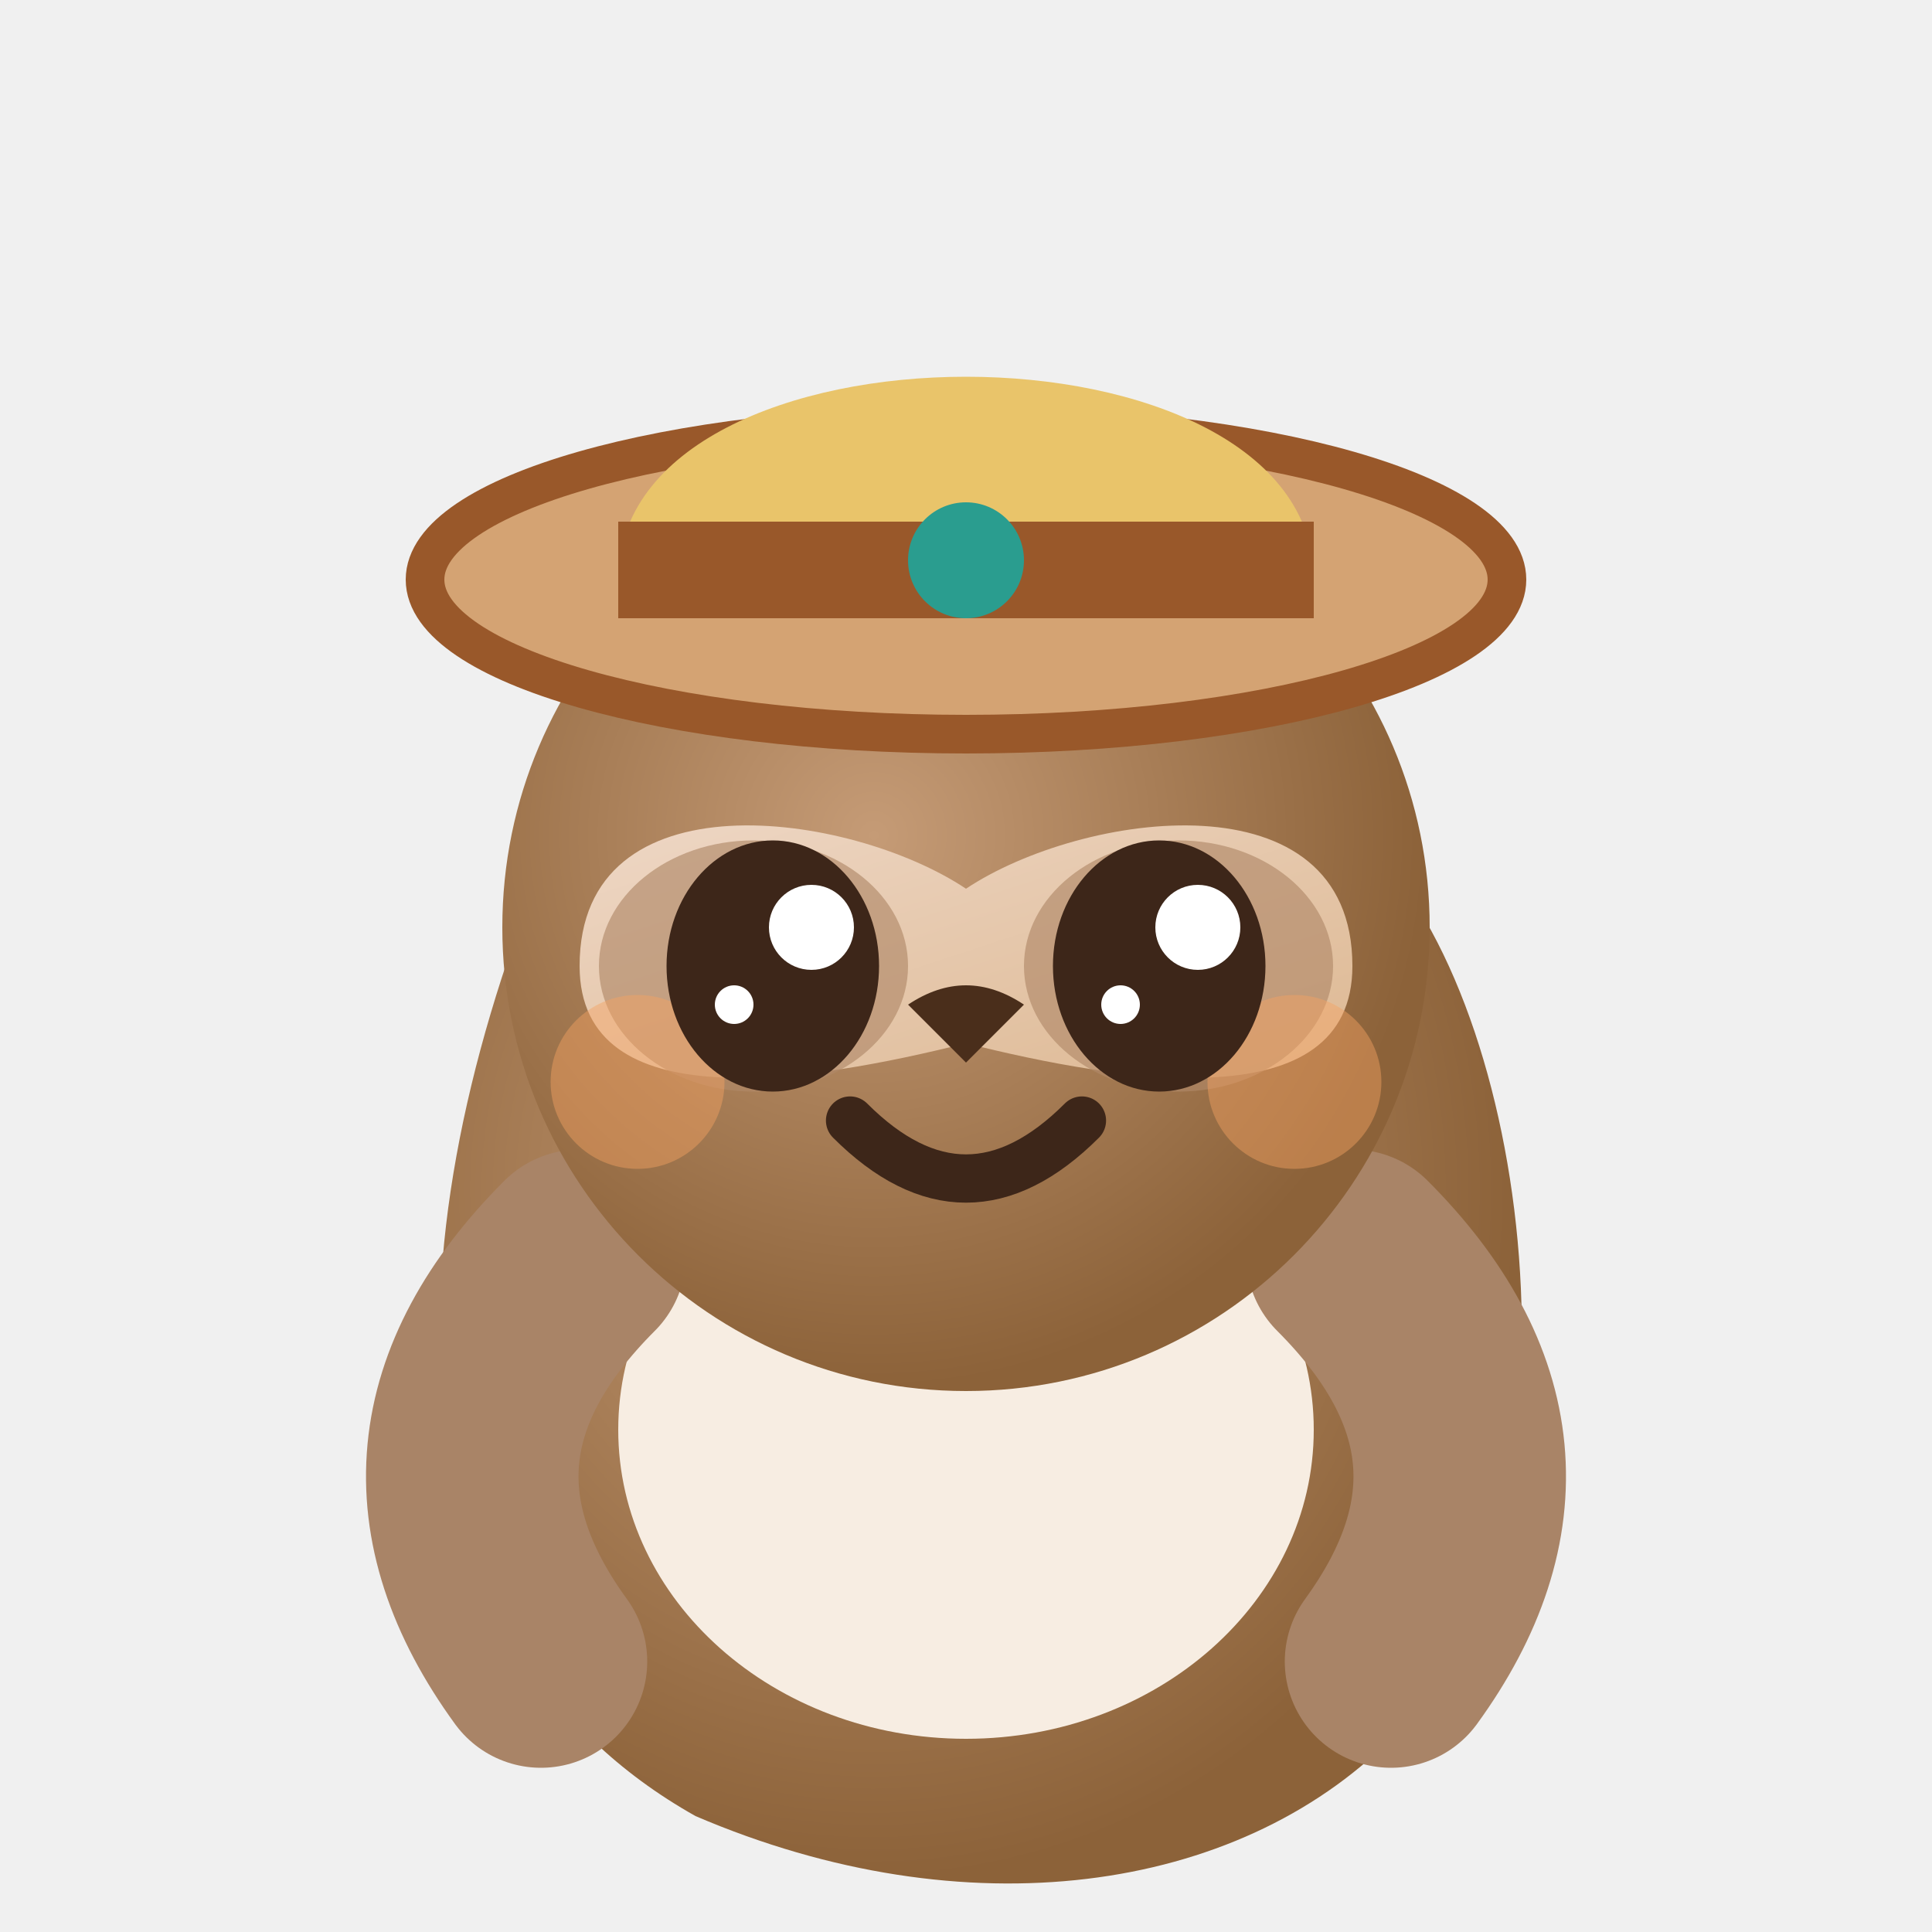
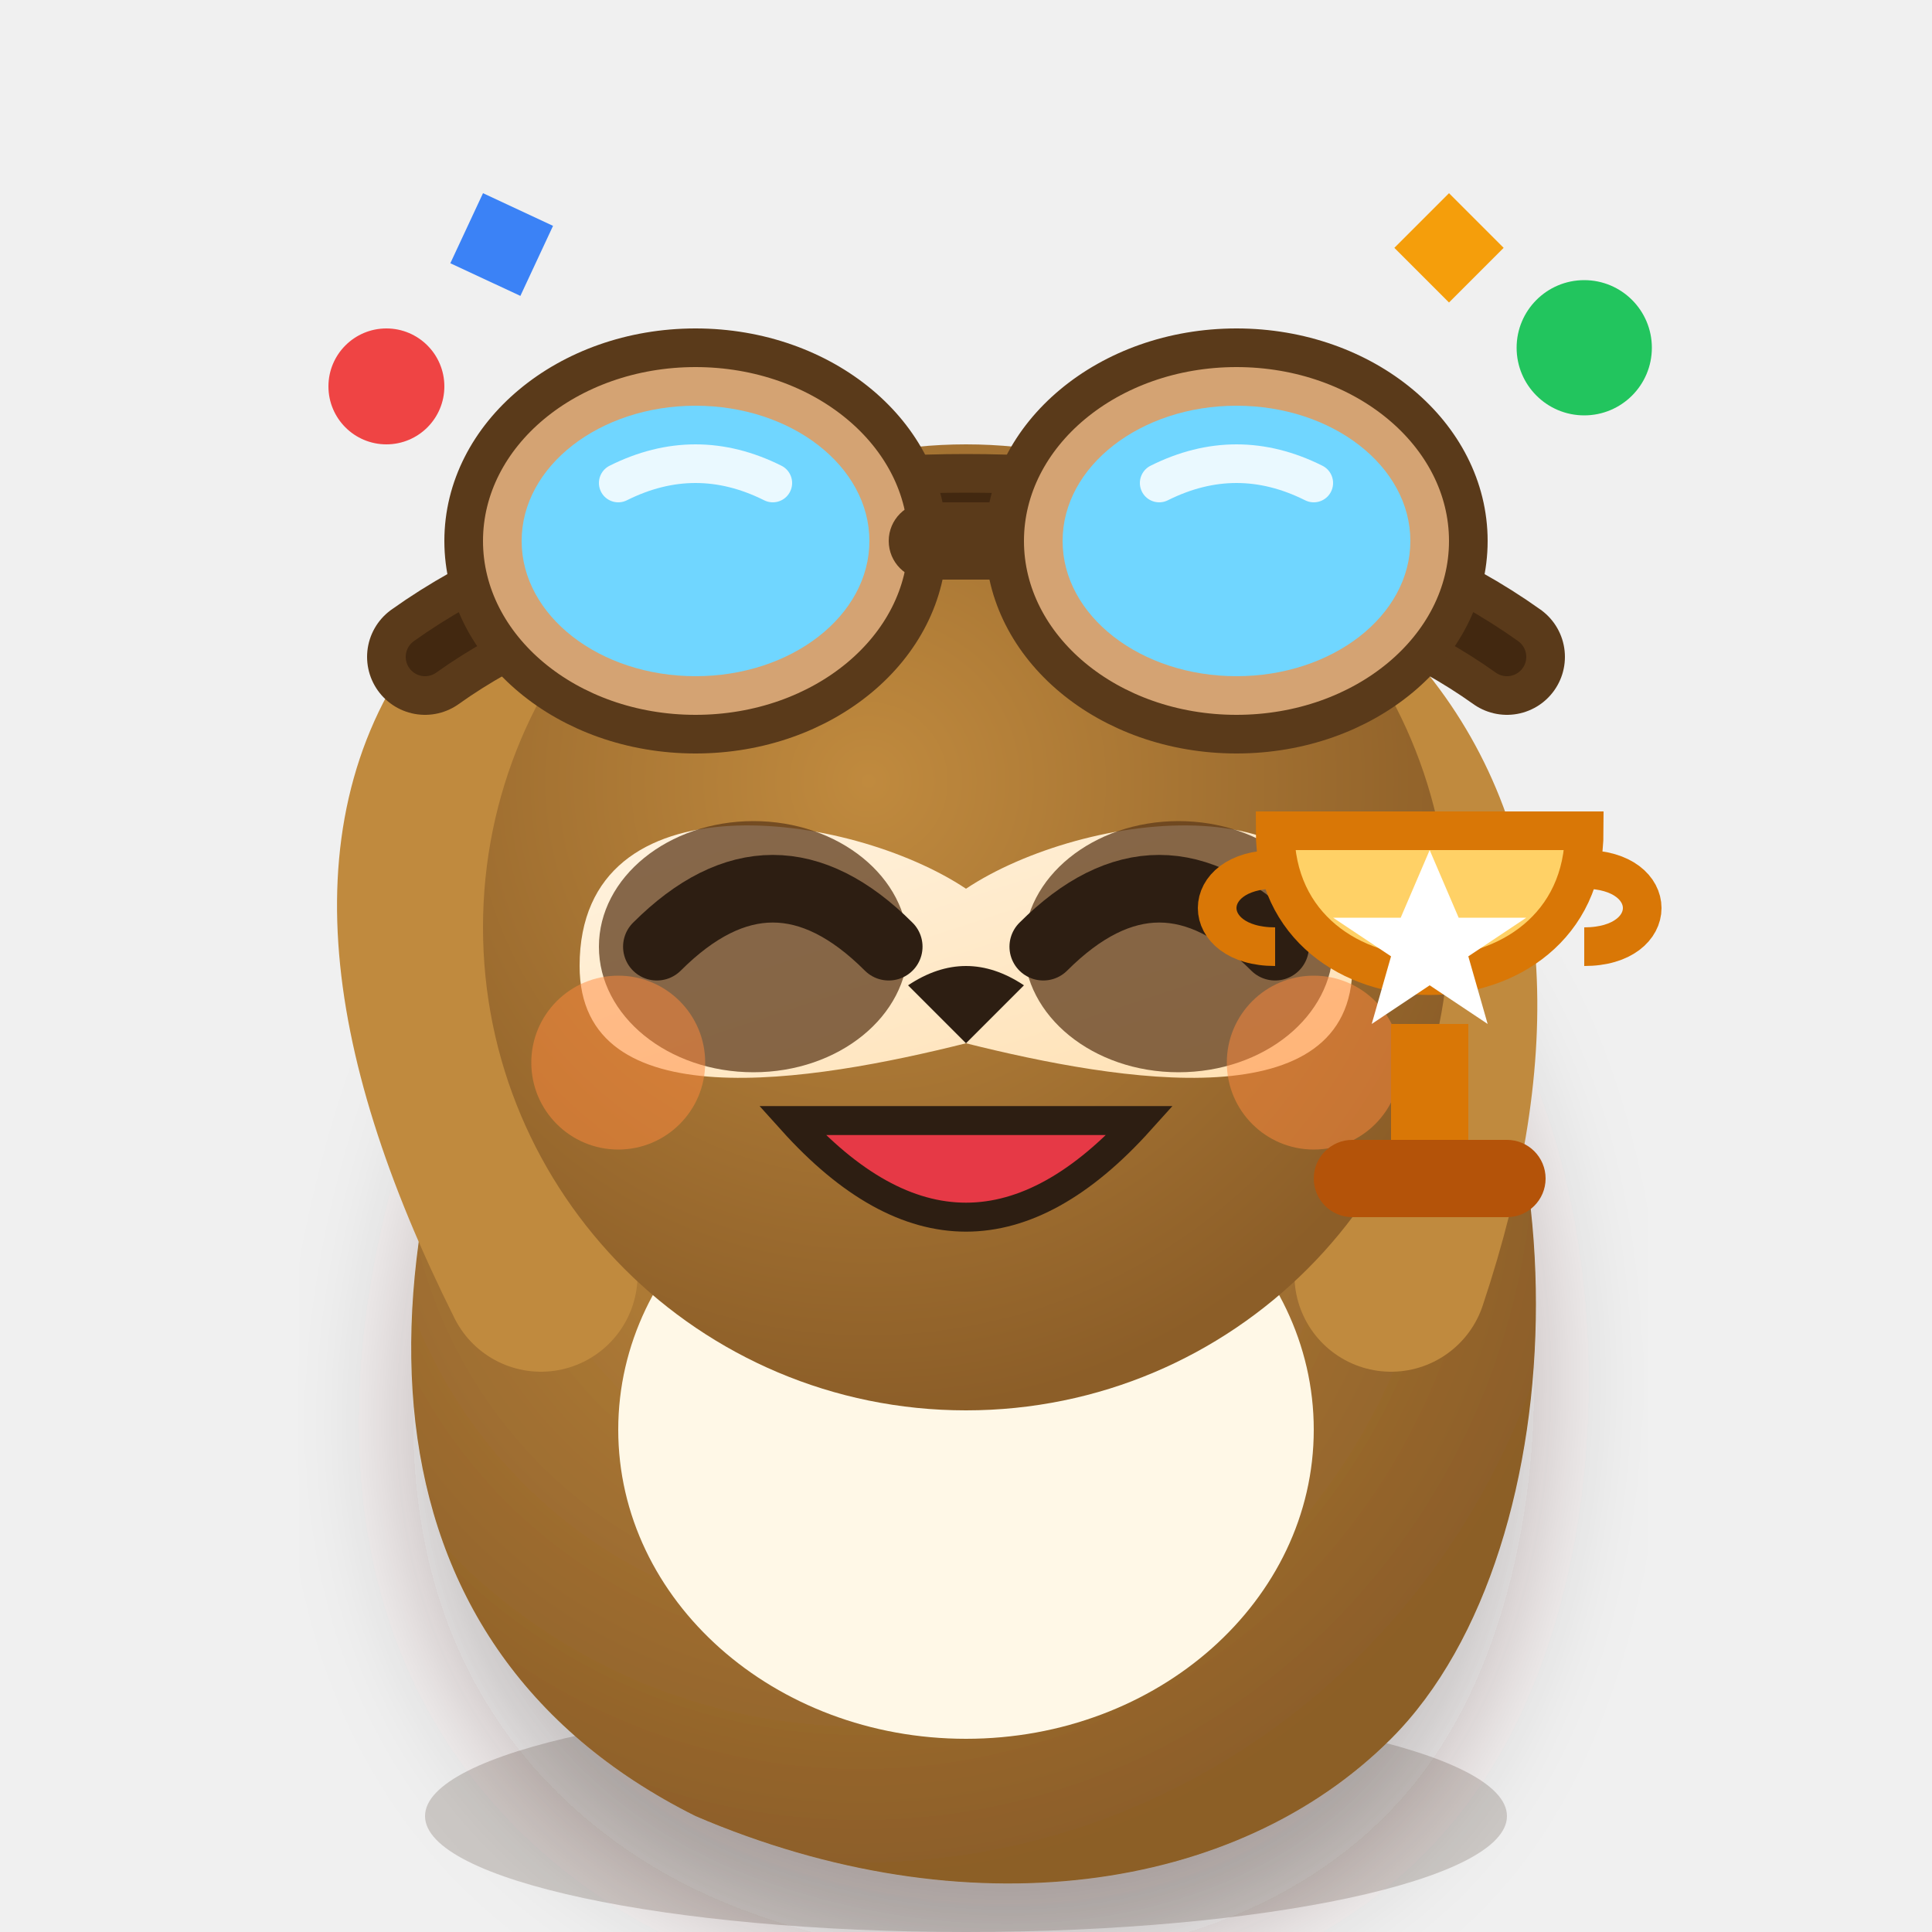
<svg xmlns="http://www.w3.org/2000/svg" viewBox="0 0 100 100" width="512" height="512">
  <defs>
-     <radialGradient id="bodyGrad_explorer_celebrating" cx="40%" cy="40%" r="60%">
-       <stop offset="0%" stop-color="#C59B76" />
-       <stop offset="100%" stop-color="#8C6239" />
+     <radialGradient id="slothBody_explorer_celebrating" cx="40%" cy="35%" r="65%">
+       <stop offset="0%" stop-color="#C08A3E" />
+       <stop offset="100%" stop-color="#8C5E28" />
    </radialGradient>
-     <linearGradient id="maskGrad" x1="0%" y1="0%" x2="100%" y2="100%">
-       <stop offset="0%" stop-color="#EED7C5" />
-       <stop offset="100%" stop-color="#DDB892" />
+     <linearGradient id="slothMask" x1="0%" y1="0%" x2="100%" y2="100%">
+       <stop offset="0%" stop-color="#FFF3E0" />
+       <stop offset="100%" stop-color="#FFE0B2" />
    </linearGradient>
+     <filter id="softShadow" x="-10%" y="-10%" width="120%" height="120%">
+       <feDropShadow dx="0" dy="4" stdDeviation="3" flood-color="#3D2619" flood-opacity="0.25" />
+     </filter>
  </defs>
-   <path d="M 28 45 C 20 65, 20 85, 36 94 C 50 100, 64 98, 72 90 C 82 80, 80 55, 72 45 C 65 35, 35 35, 28 45 Z" fill="url(#bodyGrad_explorer_celebrating)" />
-   <ellipse cx="50" cy="74" rx="18" ry="16" fill="#F7EDE2" />
-   <path d="M 30 65 Q 20 75 28 86" stroke="#A98467" stroke-width="11" stroke-linecap="round" fill="none" />
-   <path d="M 70 65 Q 80 75 72 86" stroke="#A98467" stroke-width="11" stroke-linecap="round" fill="none" />
-   <circle cx="50" cy="48" r="24" fill="url(#bodyGrad_explorer_celebrating)" />
-   <path d="M 30 50 C 30 40, 44 42, 50 46 C 56 42, 70 40, 70 50 C 70 58, 58 56, 50 54 C 42 56, 30 58, 30 50 Z" fill="url(#maskGrad)" />
-   <ellipse cx="39" cy="50" rx="8" ry="6.5" fill="#B08968" opacity="0.65" />
-   <ellipse cx="61" cy="50" rx="8" ry="6.5" fill="#B08968" opacity="0.65" />
-   <circle cx="33" cy="56" r="4.5" fill="#F4A261" opacity="0.45" />
-   <circle cx="67" cy="56" r="4.5" fill="#F4A261" opacity="0.45" />
-   <path d="M 47 52 Q 50 50 53 52 L 50 55 Z" fill="#4A2E1B" />
-   <ellipse cx="40" cy="50" rx="5.5" ry="6.5" fill="#3D2619" />
-   <circle cx="42" cy="48" r="2.2" fill="#FFFFFF" />
-   <circle cx="38" cy="52" r="1" fill="#FFFFFF" />
-   <ellipse cx="60" cy="50" rx="5.5" ry="6.5" fill="#3D2619" />
-   <circle cx="62" cy="48" r="2.2" fill="#FFFFFF" />
-   <circle cx="58" cy="52" r="1" fill="#FFFFFF" />
-   <path d="M 44 58 Q 50 64 56 58" stroke="#3D2619" stroke-width="2.5" stroke-linecap="round" fill="none" />
-   <ellipse cx="50" cy="30" rx="28" ry="8" fill="#D4A373" stroke="#99582A" stroke-width="2" />
-   <path d="M 32 30 C 32 16, 68 16, 68 30 Z" fill="#E9C46A" />
-   <rect x="32" y="27" width="36" height="5" fill="#99582A" />
-   <circle cx="50" cy="29" r="3" fill="#2A9D8F" />
+   <ellipse cx="50" cy="94" rx="28" ry="6" fill="#3D2619" opacity="0.2" />
+   <path d="M 28 45 C 18 65, 18 85, 36 94 C 50 100, 64 98, 72 90 C 82 80, 82 55, 72 45 C 65 35, 35 35, 28 45 Z" fill="url(#slothBody_explorer_celebrating)" filter="url(#softShadow)" />
+   <ellipse cx="50" cy="74" rx="18" ry="16" fill="#FFF8E7" />
+   <path d="M 28 66 Q 18 46 26 36" stroke="#C08A3E" stroke-width="10" stroke-linecap="round" fill="none" />
+   <path d="M 72 66 Q 78 48 70 38" stroke="#C08A3E" stroke-width="10" stroke-linecap="round" fill="none" />
+   <circle cx="50" cy="48" r="25" fill="url(#slothBody_explorer_celebrating)" />
+   <path d="M 30 50 C 30 40, 44 42, 50 46 C 56 42, 70 40, 70 50 C 70 58, 58 56, 50 54 C 42 56, 30 58, 30 50 Z" fill="url(#slothMask)" />
+   <ellipse cx="39" cy="49" rx="8" ry="6.5" fill="#5D3A1A" opacity="0.75" />
+   <ellipse cx="61" cy="49" rx="8" ry="6.5" fill="#5D3A1A" opacity="0.75" />
+   <circle cx="32" cy="55" r="4.5" fill="#FF8A3D" opacity="0.5" />
+   <circle cx="68" cy="55" r="4.5" fill="#FF8A3D" opacity="0.5" />
+   <path d="M 47 51 Q 50 49 53 51 L 50 54 Z" fill="#2D1E12" />
+   <path d="M 34 49 Q 40 43 46 49" stroke="#2D1E12" stroke-width="3.5" stroke-linecap="round" fill="none" />
+   <path d="M 54 49 Q 60 43 66 49" stroke="#2D1E12" stroke-width="3.5" stroke-linecap="round" fill="none" />
+   <path d="M 41 58 Q 50 68 59 58 Z" fill="#E63946" stroke="#2D1E12" stroke-width="1.5" />
+   <path d="M 22 34 C 36 24, 64 24, 78 34" stroke="#5A3A1A" stroke-width="6" stroke-linecap="round" fill="none" />
+   <path d="M 22 34 C 36 24, 64 24, 78 34" stroke="#422810" stroke-width="2" stroke-linecap="round" fill="none" />
+   <ellipse cx="36" cy="28" rx="12" ry="10" fill="#D4A373" stroke="#5A3A1A" stroke-width="2" />
+   <ellipse cx="36" cy="28" rx="9" ry="7" fill="#70D6FF" />
+   <path d="M 32 25 Q 36 23 40 25" stroke="#FFFFFF" stroke-width="2" stroke-linecap="round" fill="none" opacity="0.85" />
+   <rect x="46" y="26" width="8" height="4" rx="2" fill="#5A3A1A" />
+   <ellipse cx="64" cy="28" rx="12" ry="10" fill="#D4A373" stroke="#5A3A1A" stroke-width="2" />
+   <ellipse cx="64" cy="28" rx="9" ry="7" fill="#70D6FF" />
+   <path d="M 60 25 Q 64 23 68 25" stroke="#FFFFFF" stroke-width="2" stroke-linecap="round" fill="none" opacity="0.85" />
+   <g transform="translate(62, 35)">
+     <path d="M 4 8 C 4 18, 20 18, 20 8 Z" fill="#FFD166" stroke="#D97706" stroke-width="2" />
+     <path d="M 12 18 L 12 24" stroke="#D97706" stroke-width="4" />
+     <rect x="6" y="24" width="12" height="4" rx="2" fill="#B45309" />
+     <path d="M 4 10 C 0 10, 0 14, 4 14" stroke="#D97706" stroke-width="2" fill="none" />
+     <path d="M 20 10 C 24 10, 24 14, 20 14" stroke="#D97706" stroke-width="2" fill="none" />
+     <polygon points="12,9 13.5,12.5 17,12.5 14,14.5 15,18 12,16 9,18 10,14.5 7,12.5 10.5,12.5" fill="#FFFFFF" />
+   </g>
+   <circle cx="20" cy="20" r="3" fill="#EF4444" />
+   <circle cx="82" cy="18" r="3.5" fill="#22C55E" />
+   <rect x="25" y="10" width="4" height="4" fill="#3B82F6" transform="rotate(25 25 10)" />
+   <rect x="75" y="10" width="4" height="4" fill="#F59E0B" transform="rotate(45 75 10)" />
</svg>
